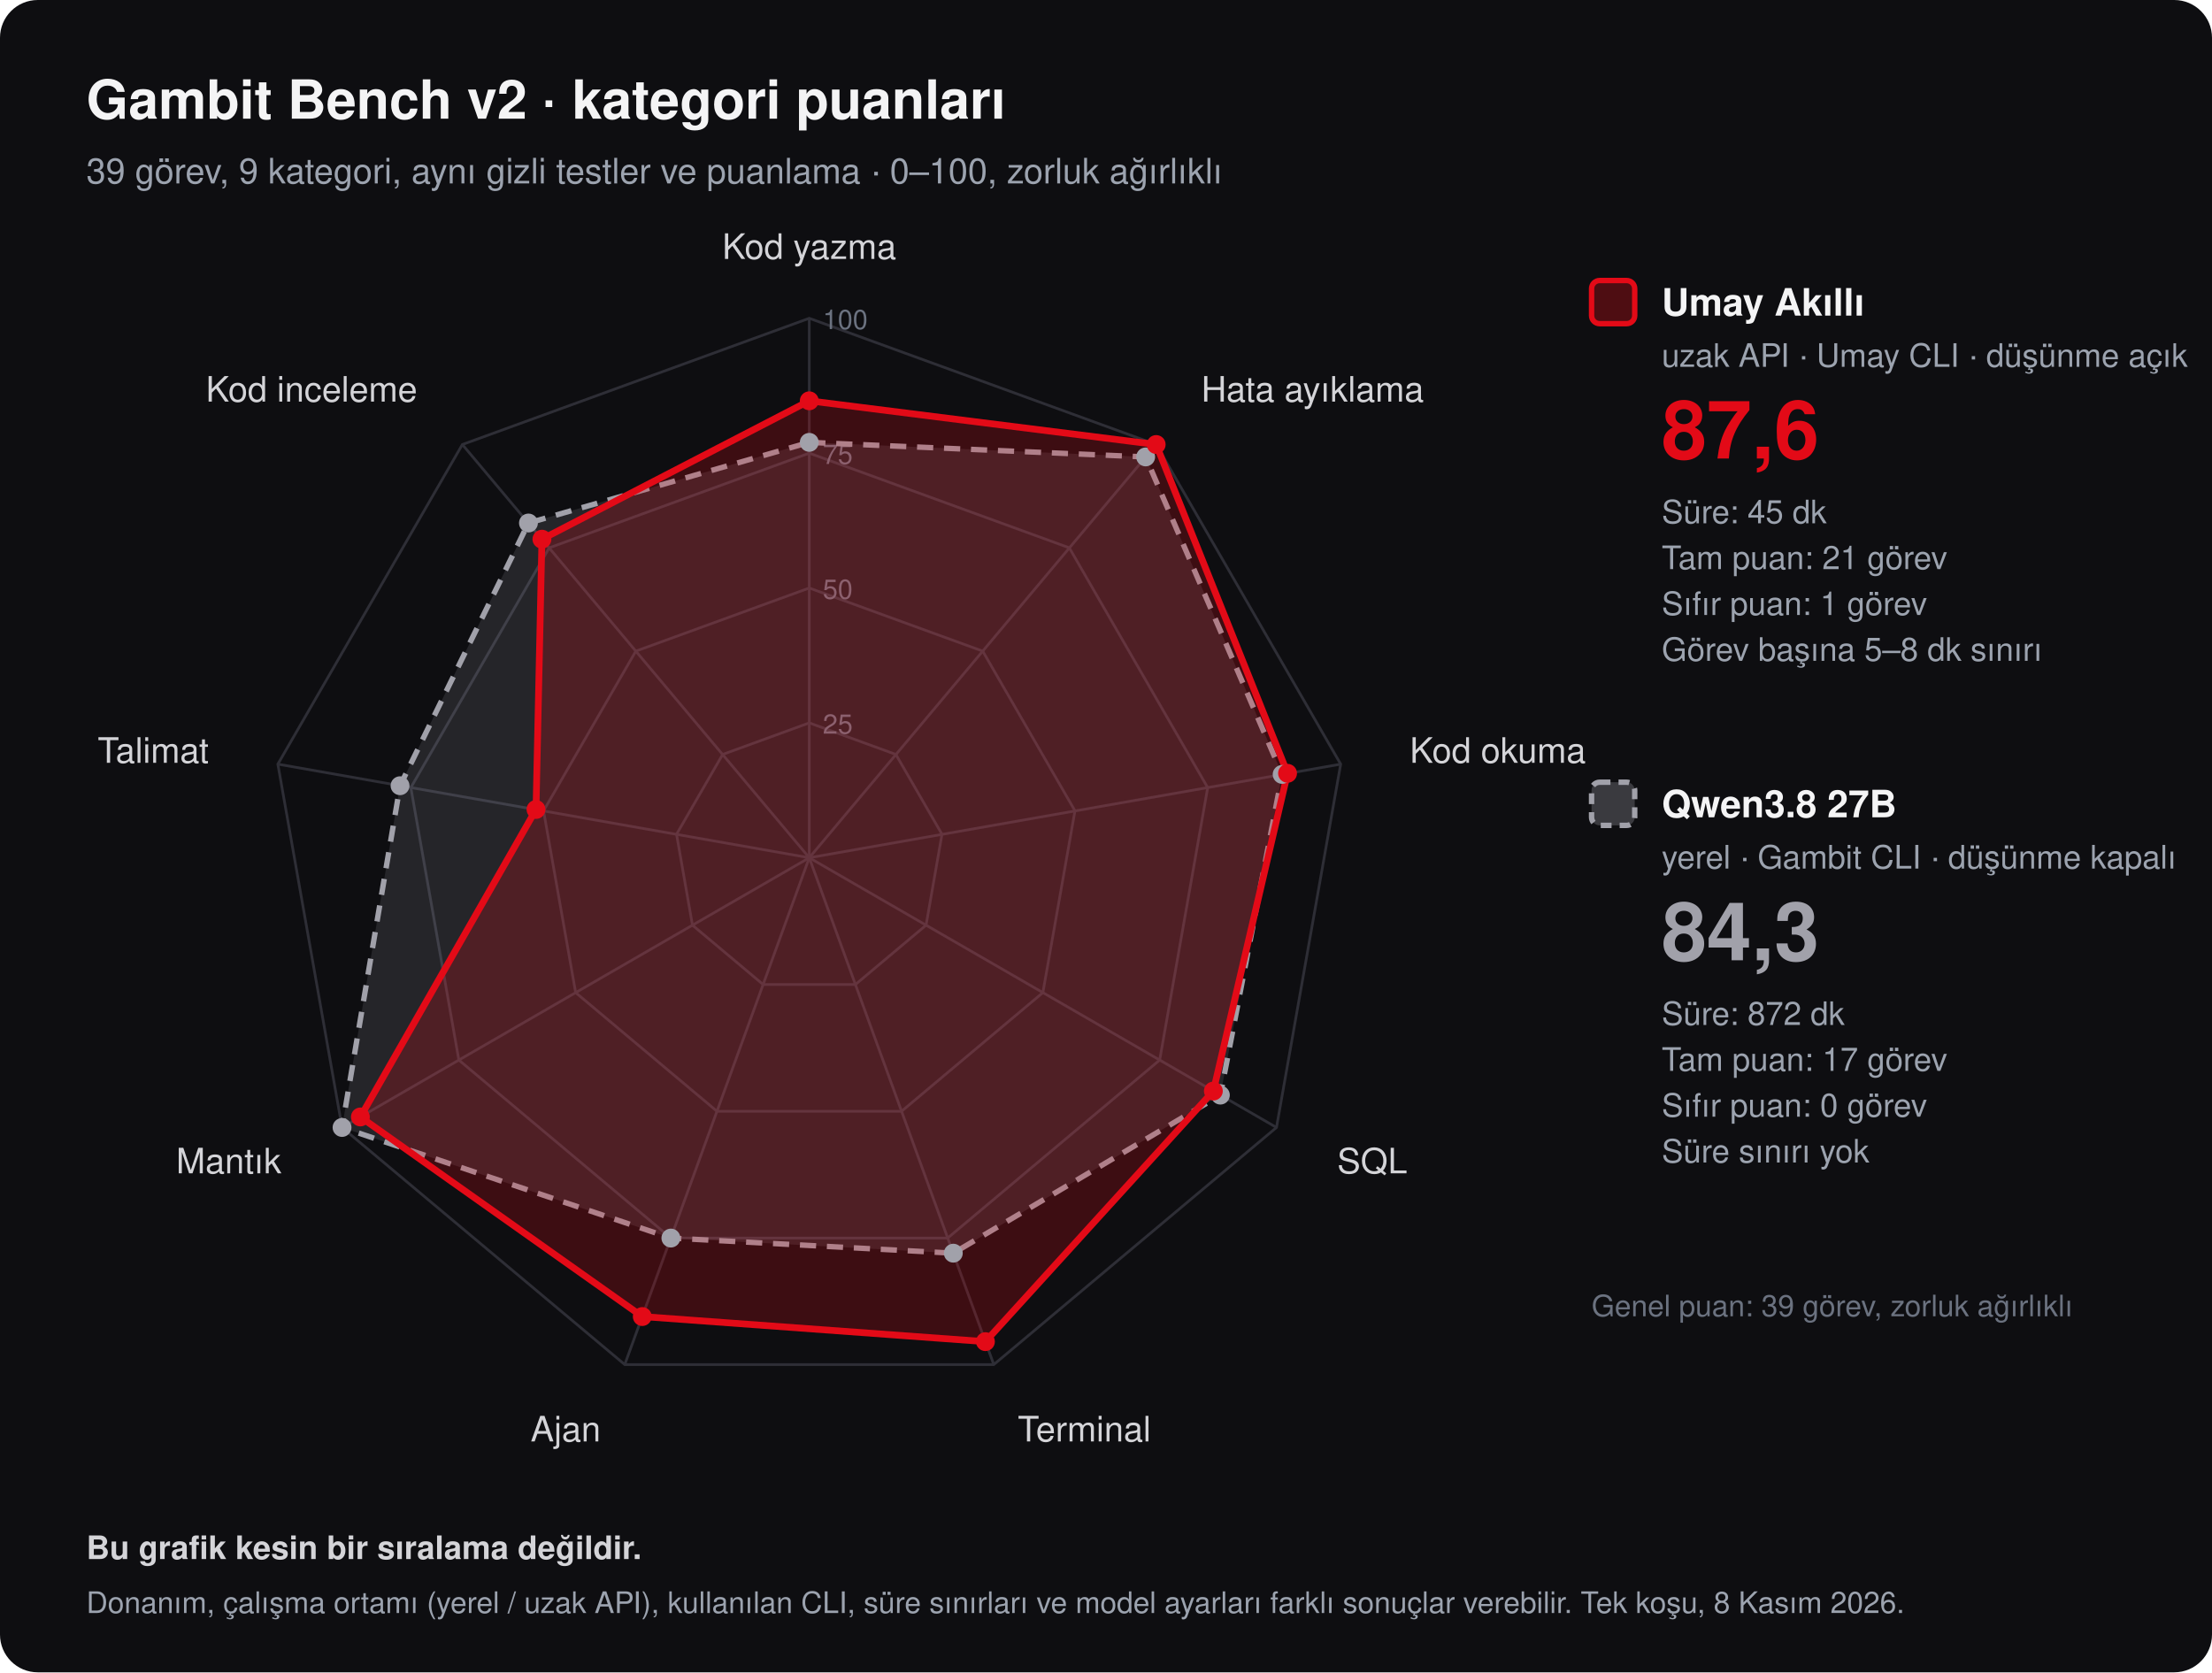
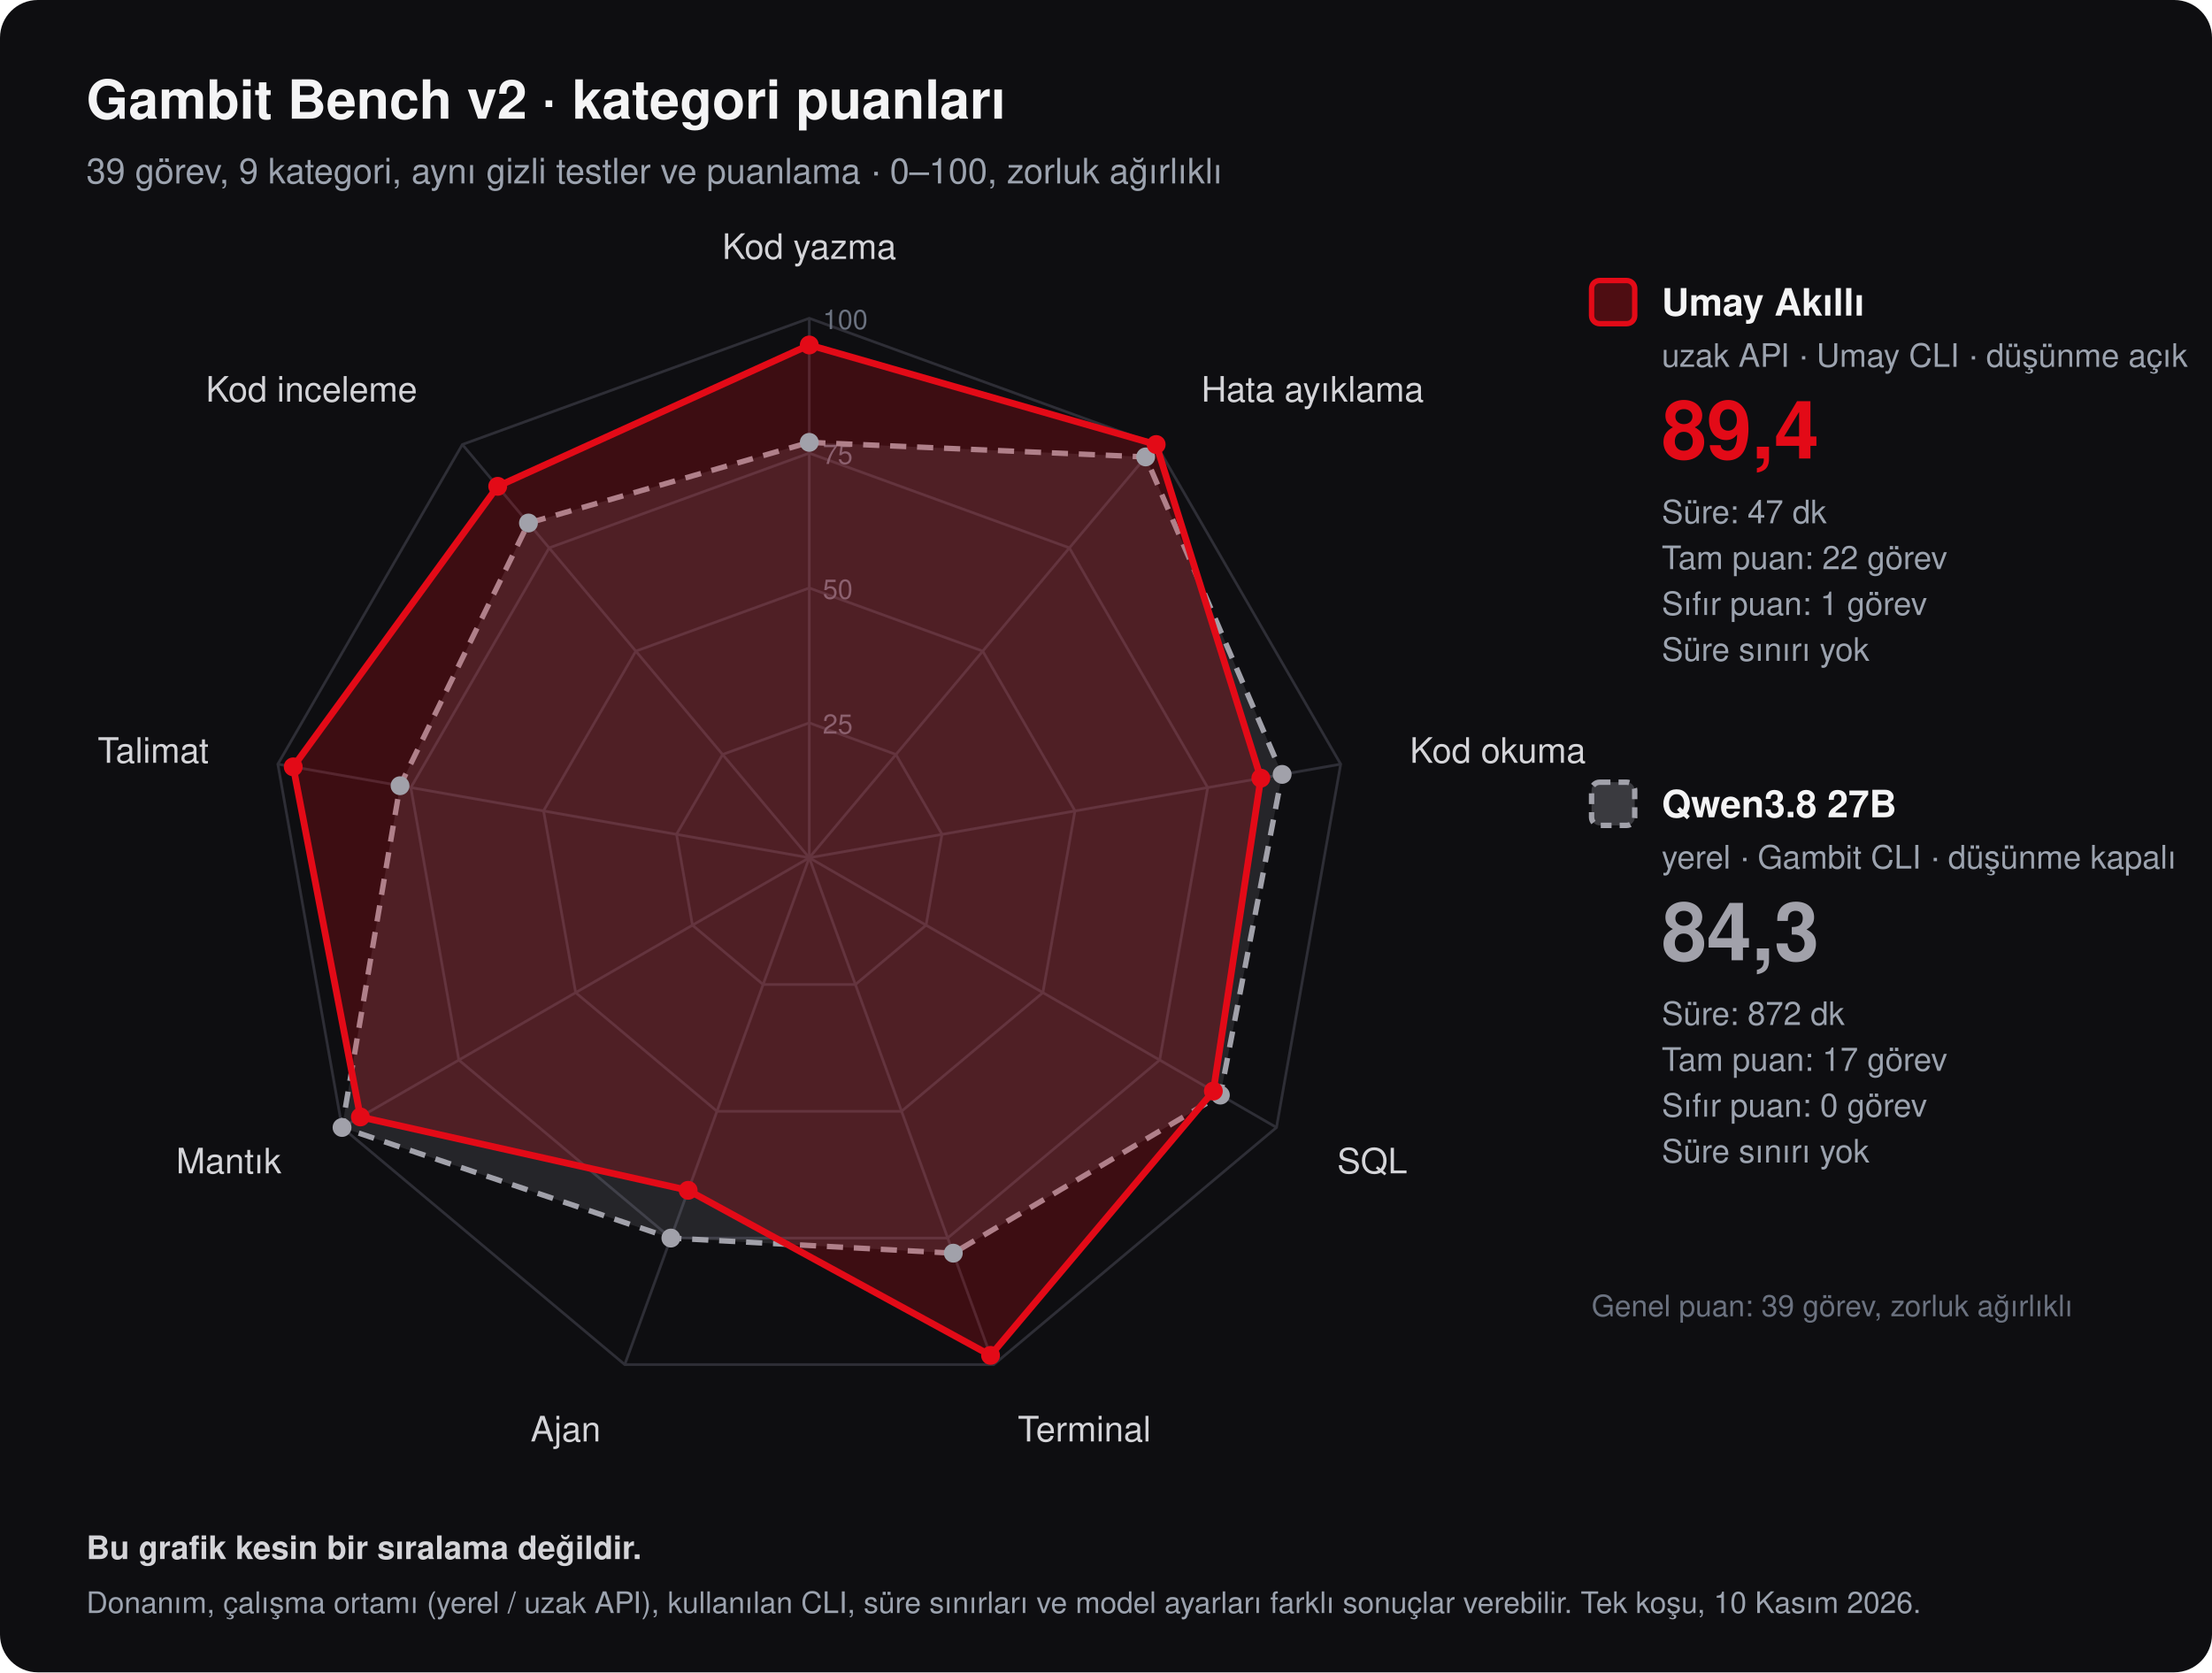
<svg xmlns="http://www.w3.org/2000/svg" width="820" height="620" viewBox="0 0 820 620" role="img" aria-label="Gambit Bench v2 kategori puanları: Umay Akıllı ve Qwen3.8 27B">
  <rect width="820" height="620" rx="14" fill="#0e0e11" />
  <g font-family="Segoe UI, Helvetica, Arial, sans-serif">
    <text x="32" y="44" fill="#f4f4f5" font-size="20" font-weight="700">Gambit Bench v2 · kategori puanları</text>
    <text x="32" y="68" fill="#9ca3af" font-size="13">39 görev, 9 kategori, aynı gizli testler ve puanlama · 0–100, zorluk ağırlıklı</text>
    <polygon points="300.0,268.0 332.1,279.7 349.2,309.3 343.3,343.0 317.1,365.0 282.9,365.0 256.7,343.0 250.8,309.3 267.9,279.7" fill="none" stroke="#2e2e36" stroke-width="1" />
    <text x="305.0" y="272.0" fill="#6b7280" font-size="10">25</text>
    <polygon points="300.0,218.0 364.3,241.4 398.5,300.6 386.6,368.0 334.2,412.0 265.8,412.0 213.4,368.0 201.5,300.6 235.7,241.4" fill="none" stroke="#2e2e36" stroke-width="1" />
    <text x="305.0" y="222.0" fill="#6b7280" font-size="10">50</text>
    <polygon points="300.0,168.0 396.4,203.1 447.7,292.0 429.9,393.0 351.3,459.0 248.7,459.0 170.1,393.0 152.3,292.0 203.6,203.1" fill="none" stroke="#2e2e36" stroke-width="1" />
    <text x="305.0" y="172.0" fill="#6b7280" font-size="10">75</text>
    <polygon points="300.0,118.0 428.6,164.8 497.0,283.3 473.2,418.0 368.4,505.9 231.6,505.9 126.8,418.0 103.0,283.3 171.4,164.8" fill="none" stroke="#2e2e36" stroke-width="1" />
    <text x="305.0" y="122.0" fill="#6b7280" font-size="10">100</text>
    <line x1="300" y1="318" x2="300.0" y2="118.0" stroke="#2e2e36" stroke-width="1" />
    <text x="300.0" y="96.0" fill="#d4d4d8" font-size="13" text-anchor="middle">Kod yazma</text>
    <line x1="300" y1="318" x2="428.6" y2="164.8" stroke="#2e2e36" stroke-width="1" />
    <text x="445.3" y="148.9" fill="#d4d4d8" font-size="13" text-anchor="start">Hata ayıklama</text>
    <line x1="300" y1="318" x2="497.0" y2="283.3" stroke="#2e2e36" stroke-width="1" />
    <text x="522.6" y="282.8" fill="#d4d4d8" font-size="13" text-anchor="start">Kod okuma</text>
    <line x1="300" y1="318" x2="473.2" y2="418.0" stroke="#2e2e36" stroke-width="1" />
    <text x="495.7" y="435.0" fill="#d4d4d8" font-size="13" text-anchor="start">SQL</text>
    <line x1="300" y1="318" x2="368.4" y2="505.9" stroke="#2e2e36" stroke-width="1" />
    <text x="377.3" y="534.4" fill="#d4d4d8" font-size="13" text-anchor="start">Terminal</text>
    <line x1="300" y1="318" x2="231.6" y2="505.9" stroke="#2e2e36" stroke-width="1" />
    <text x="222.7" y="534.4" fill="#d4d4d8" font-size="13" text-anchor="end">Ajan</text>
    <line x1="300" y1="318" x2="126.8" y2="418.0" stroke="#2e2e36" stroke-width="1" />
    <text x="104.3" y="435.0" fill="#d4d4d8" font-size="13" text-anchor="end">Mantık</text>
    <line x1="300" y1="318" x2="103.0" y2="283.3" stroke="#2e2e36" stroke-width="1" />
    <text x="77.4" y="282.8" fill="#d4d4d8" font-size="13" text-anchor="end">Talimat</text>
    <line x1="300" y1="318" x2="171.4" y2="164.8" stroke="#2e2e36" stroke-width="1" />
    <text x="154.7" y="148.9" fill="#d4d4d8" font-size="13" text-anchor="end">Kod inceleme</text>
    <polygon points="300.0,164.0 424.7,169.4 475.3,287.1 452.4,406.0 353.4,464.6 248.7,459.0 126.8,418.0 148.3,291.3 195.9,193.9" fill="#a1a1aa" fill-opacity="0.16" stroke="#a1a1aa" stroke-width="2" stroke-dasharray="6 4" />
-     <polygon points="300.0,148.6 428.6,164.8 477.3,286.7 449.8,404.5 365.3,497.4 238.1,488.1 133.6,414.1 198.7,300.1 200.9,199.9" fill="#e30a17" fill-opacity="0.22" stroke="#e30a17" stroke-width="2.5" />
+     <polygon points="300.0,127.9 428.6,164.8 467.4,288.5 449.8,404.5 367.2,502.5 255.1,441.3 133.6,414.1 108.7,284.3 184.5,180.3" fill="#e30a17" fill-opacity="0.22" stroke="#e30a17" stroke-width="2.5" />
    <circle cx="300.0" cy="164.0" r="3.5" fill="#a1a1aa" />
    <circle cx="424.7" cy="169.4" r="3.5" fill="#a1a1aa" />
    <circle cx="475.3" cy="287.1" r="3.5" fill="#a1a1aa" />
    <circle cx="452.4" cy="406.0" r="3.5" fill="#a1a1aa" />
    <circle cx="353.4" cy="464.6" r="3.5" fill="#a1a1aa" />
    <circle cx="248.7" cy="459.0" r="3.5" fill="#a1a1aa" />
    <circle cx="126.8" cy="418.0" r="3.5" fill="#a1a1aa" />
    <circle cx="148.3" cy="291.3" r="3.5" fill="#a1a1aa" />
    <circle cx="195.9" cy="193.9" r="3.5" fill="#a1a1aa" />
-     <circle cx="300.0" cy="148.6" r="3.5" fill="#e30a17" />
+     <circle cx="300.0" cy="127.9" r="3.5" fill="#e30a17" />
    <circle cx="428.6" cy="164.8" r="3.5" fill="#e30a17" />
-     <circle cx="477.3" cy="286.7" r="3.5" fill="#e30a17" />
+     <circle cx="467.4" cy="288.5" r="3.5" fill="#e30a17" />
    <circle cx="449.8" cy="404.5" r="3.5" fill="#e30a17" />
-     <circle cx="365.3" cy="497.4" r="3.5" fill="#e30a17" />
-     <circle cx="238.1" cy="488.1" r="3.5" fill="#e30a17" />
+     <circle cx="367.2" cy="502.5" r="3.5" fill="#e30a17" />
+     <circle cx="255.1" cy="441.3" r="3.5" fill="#e30a17" />
    <circle cx="133.6" cy="414.1" r="3.5" fill="#e30a17" />
-     <circle cx="198.7" cy="300.1" r="3.5" fill="#e30a17" />
-     <circle cx="200.9" cy="199.9" r="3.5" fill="#e30a17" />
+     <circle cx="108.7" cy="284.3" r="3.5" fill="#e30a17" />
+     <circle cx="184.5" cy="180.3" r="3.5" fill="#e30a17" />
    <rect x="590" y="104" width="16" height="16" rx="3" fill="#e30a17" fill-opacity="0.3" stroke="#e30a17" stroke-width="2" />
    <text x="616" y="117" fill="#f4f4f5" font-size="14" font-weight="700">Umay Akıllı</text>
    <text x="616" y="136" fill="#9ca3af" font-size="12">uzak API · Umay CLI · düşünme açık</text>
-     <text x="616" y="170" fill="#e30a17" font-size="30" font-weight="700">87,6</text>
-     <text x="616" y="194" fill="#9ca3af" font-size="12">Süre: 45 dk</text>
-     <text x="616" y="211" fill="#9ca3af" font-size="12">Tam puan: 21 görev</text>
+     <text x="616" y="170" fill="#e30a17" font-size="30" font-weight="700">89,4</text>
+     <text x="616" y="194" fill="#9ca3af" font-size="12">Süre: 47 dk</text>
+     <text x="616" y="211" fill="#9ca3af" font-size="12">Tam puan: 22 görev</text>
    <text x="616" y="228" fill="#9ca3af" font-size="12">Sıfır puan: 1 görev</text>
-     <text x="616" y="245" fill="#9ca3af" font-size="12">Görev başına 5–8 dk sınırı</text>
+     <text x="616" y="245" fill="#9ca3af" font-size="12">Süre sınırı yok</text>
    <rect x="590" y="290" width="16" height="16" rx="3" fill="#a1a1aa" fill-opacity="0.3" stroke="#a1a1aa" stroke-width="2" stroke-dasharray="4 3" />
    <text x="616" y="303" fill="#f4f4f5" font-size="14" font-weight="700">Qwen3.8 27B</text>
    <text x="616" y="322" fill="#9ca3af" font-size="12">yerel · Gambit CLI · düşünme kapalı</text>
    <text x="616" y="356" fill="#a1a1aa" font-size="30" font-weight="700">84,3</text>
    <text x="616" y="380" fill="#9ca3af" font-size="12">Süre: 872 dk</text>
    <text x="616" y="397" fill="#9ca3af" font-size="12">Tam puan: 17 görev</text>
    <text x="616" y="414" fill="#9ca3af" font-size="12">Sıfır puan: 0 görev</text>
    <text x="616" y="431" fill="#9ca3af" font-size="12">Süre sınırı yok</text>
    <text x="590" y="488" fill="#6b7280" font-size="11">Genel puan: 39 görev, zorluk ağırlıklı</text>
    <text x="32" y="578" fill="#d4d4d8" font-size="12" font-weight="700">Bu grafik kesin bir sıralama değildir.</text>
-     <text x="32" y="598" fill="#9ca3af" font-size="11">Donanım, çalışma ortamı (yerel / uzak API), kullanılan CLI, süre sınırları ve model ayarları farklı sonuçlar verebilir. Tek koşu, 8 Kasım 2026.</text>
+     <text x="32" y="598" fill="#9ca3af" font-size="11">Donanım, çalışma ortamı (yerel / uzak API), kullanılan CLI, süre sınırları ve model ayarları farklı sonuçlar verebilir. Tek koşu, 10 Kasım 2026.</text>
  </g>
</svg>
